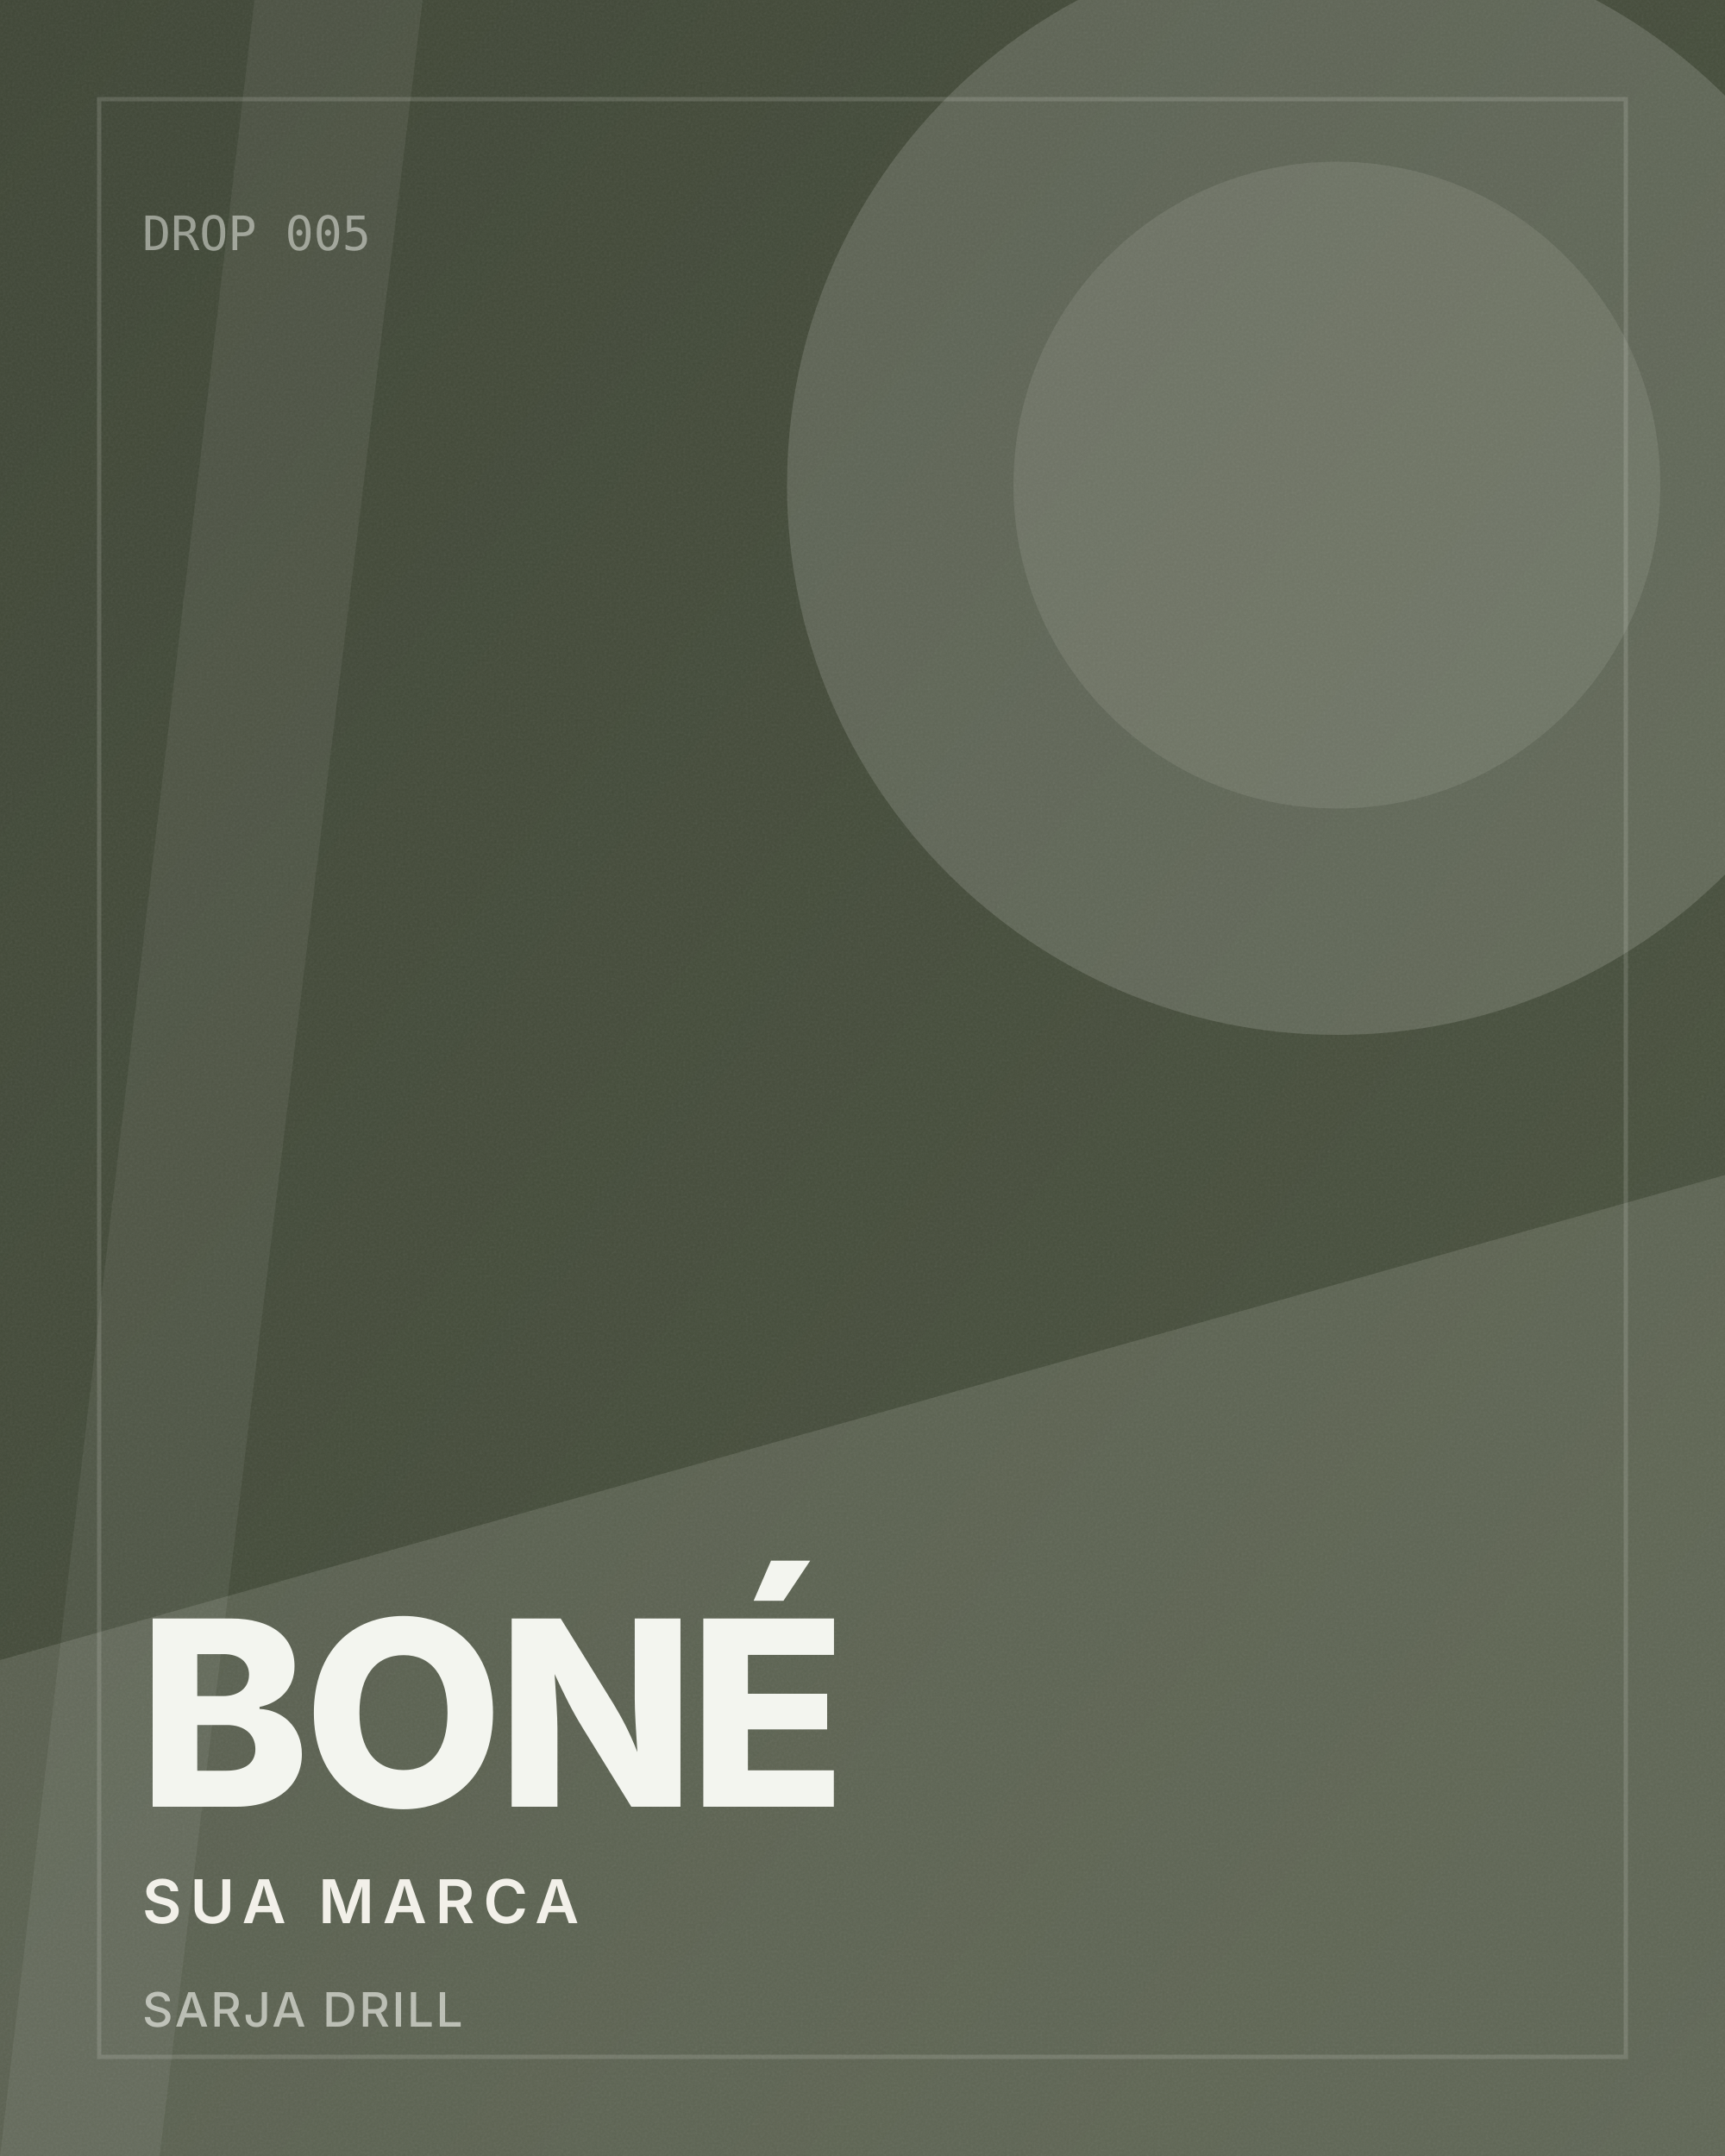
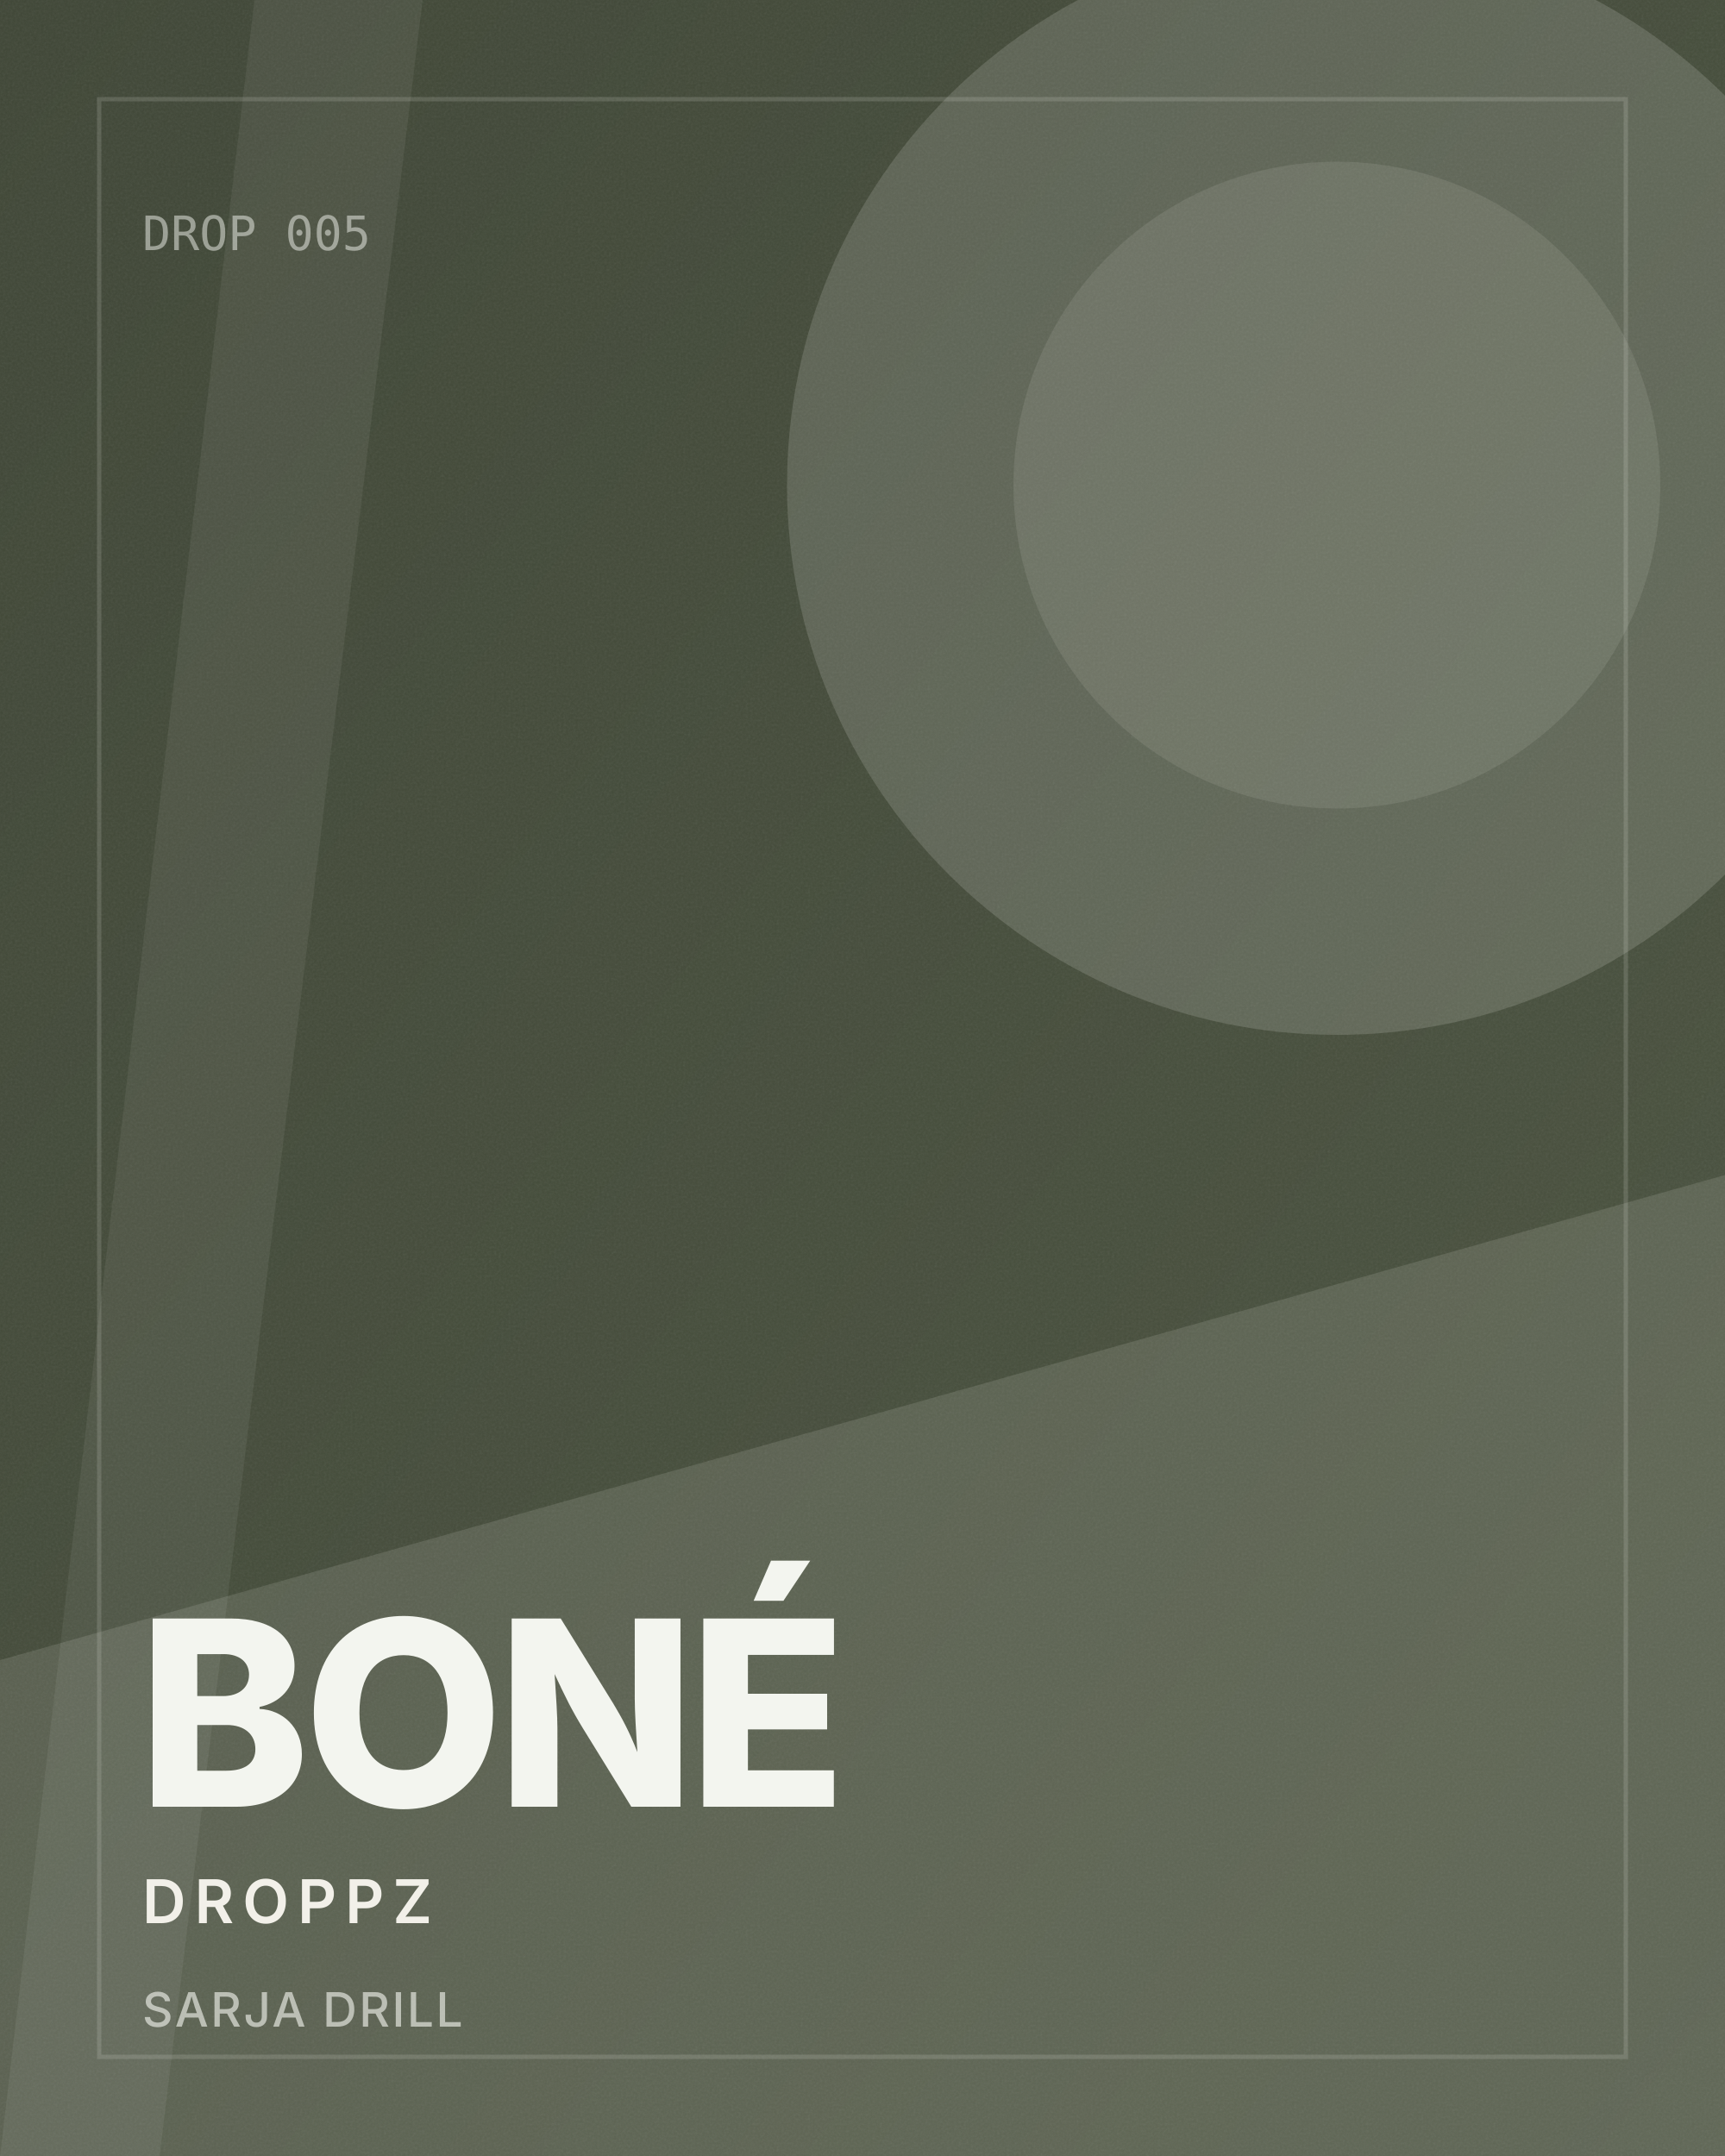
- <svg xmlns="http://www.w3.org/2000/svg" viewBox="0 0 800 1000" width="800" height="1000" role="img" aria-label="BONÉ — SUA MARCA">
+ <svg xmlns="http://www.w3.org/2000/svg" viewBox="0 0 800 1000" width="800" height="1000" role="img" aria-label="BONÉ — DROPPZ">
  <defs>
    <linearGradient id="bg" x1="0" y1="0" x2="1" y2="1">
      <stop offset="0" stop-color="#3f4636" />
      <stop offset="1" stop-color="#4b5340" />
    </linearGradient>
    <filter id="grao" x="0" y="0" width="100%" height="100%">
      <feTurbulence type="fractalNoise" baseFrequency="0.9" numOctaves="4" stitchTiles="stitch" />
      <feColorMatrix type="saturate" values="0" />
    </filter>
  </defs>
  <rect width="800" height="1000" fill="url(#bg)" />
  <circle cx="620" cy="225" r="255" fill="#f2f0e9" opacity="0.16" />
  <circle cx="620" cy="225" r="150" fill="#f2f0e9" opacity="0.1" />
  <path d="M0 770 L800 545 L800 1000 L0 1000 Z" fill="#f2f0e9" opacity="0.13" />
  <path d="M118 0 L196 0 L74 1000 L0 1000 Z" fill="#f2f0e9" opacity="0.07" />
  <rect width="800" height="1000" filter="url(#grao)" opacity="0.09" />
  <text x="64" y="838" font-family="Inter, Segoe UI, Helvetica, Arial, sans-serif" font-size="120" font-weight="800" letter-spacing="-3" fill="#f3f5ef">BONÉ</text>
-   <text x="66" y="892" font-family="Inter, Segoe UI, Helvetica, Arial, sans-serif" font-size="28" font-weight="600" letter-spacing="4" fill="#f2f0e9">SUA MARCA</text>
+   <text x="66" y="892" font-family="Inter, Segoe UI, Helvetica, Arial, sans-serif" font-size="28" font-weight="600" letter-spacing="4" fill="#f2f0e9">DROPPZ</text>
  <text x="66" y="940" font-family="Inter, Segoe UI, Helvetica, Arial, sans-serif" font-size="22" font-weight="500" letter-spacing="1" fill="#f3f5ef" opacity="0.62">SARJA DRILL</text>
  <text x="66" y="116" font-family="ui-monospace, Consolas, monospace" font-size="22" fill="#f3f5ef" opacity="0.5">DROP 005</text>
  <rect x="46" y="46" width="708" height="908" fill="none" stroke="#f3f5ef" stroke-opacity="0.15" stroke-width="2" />
</svg>
